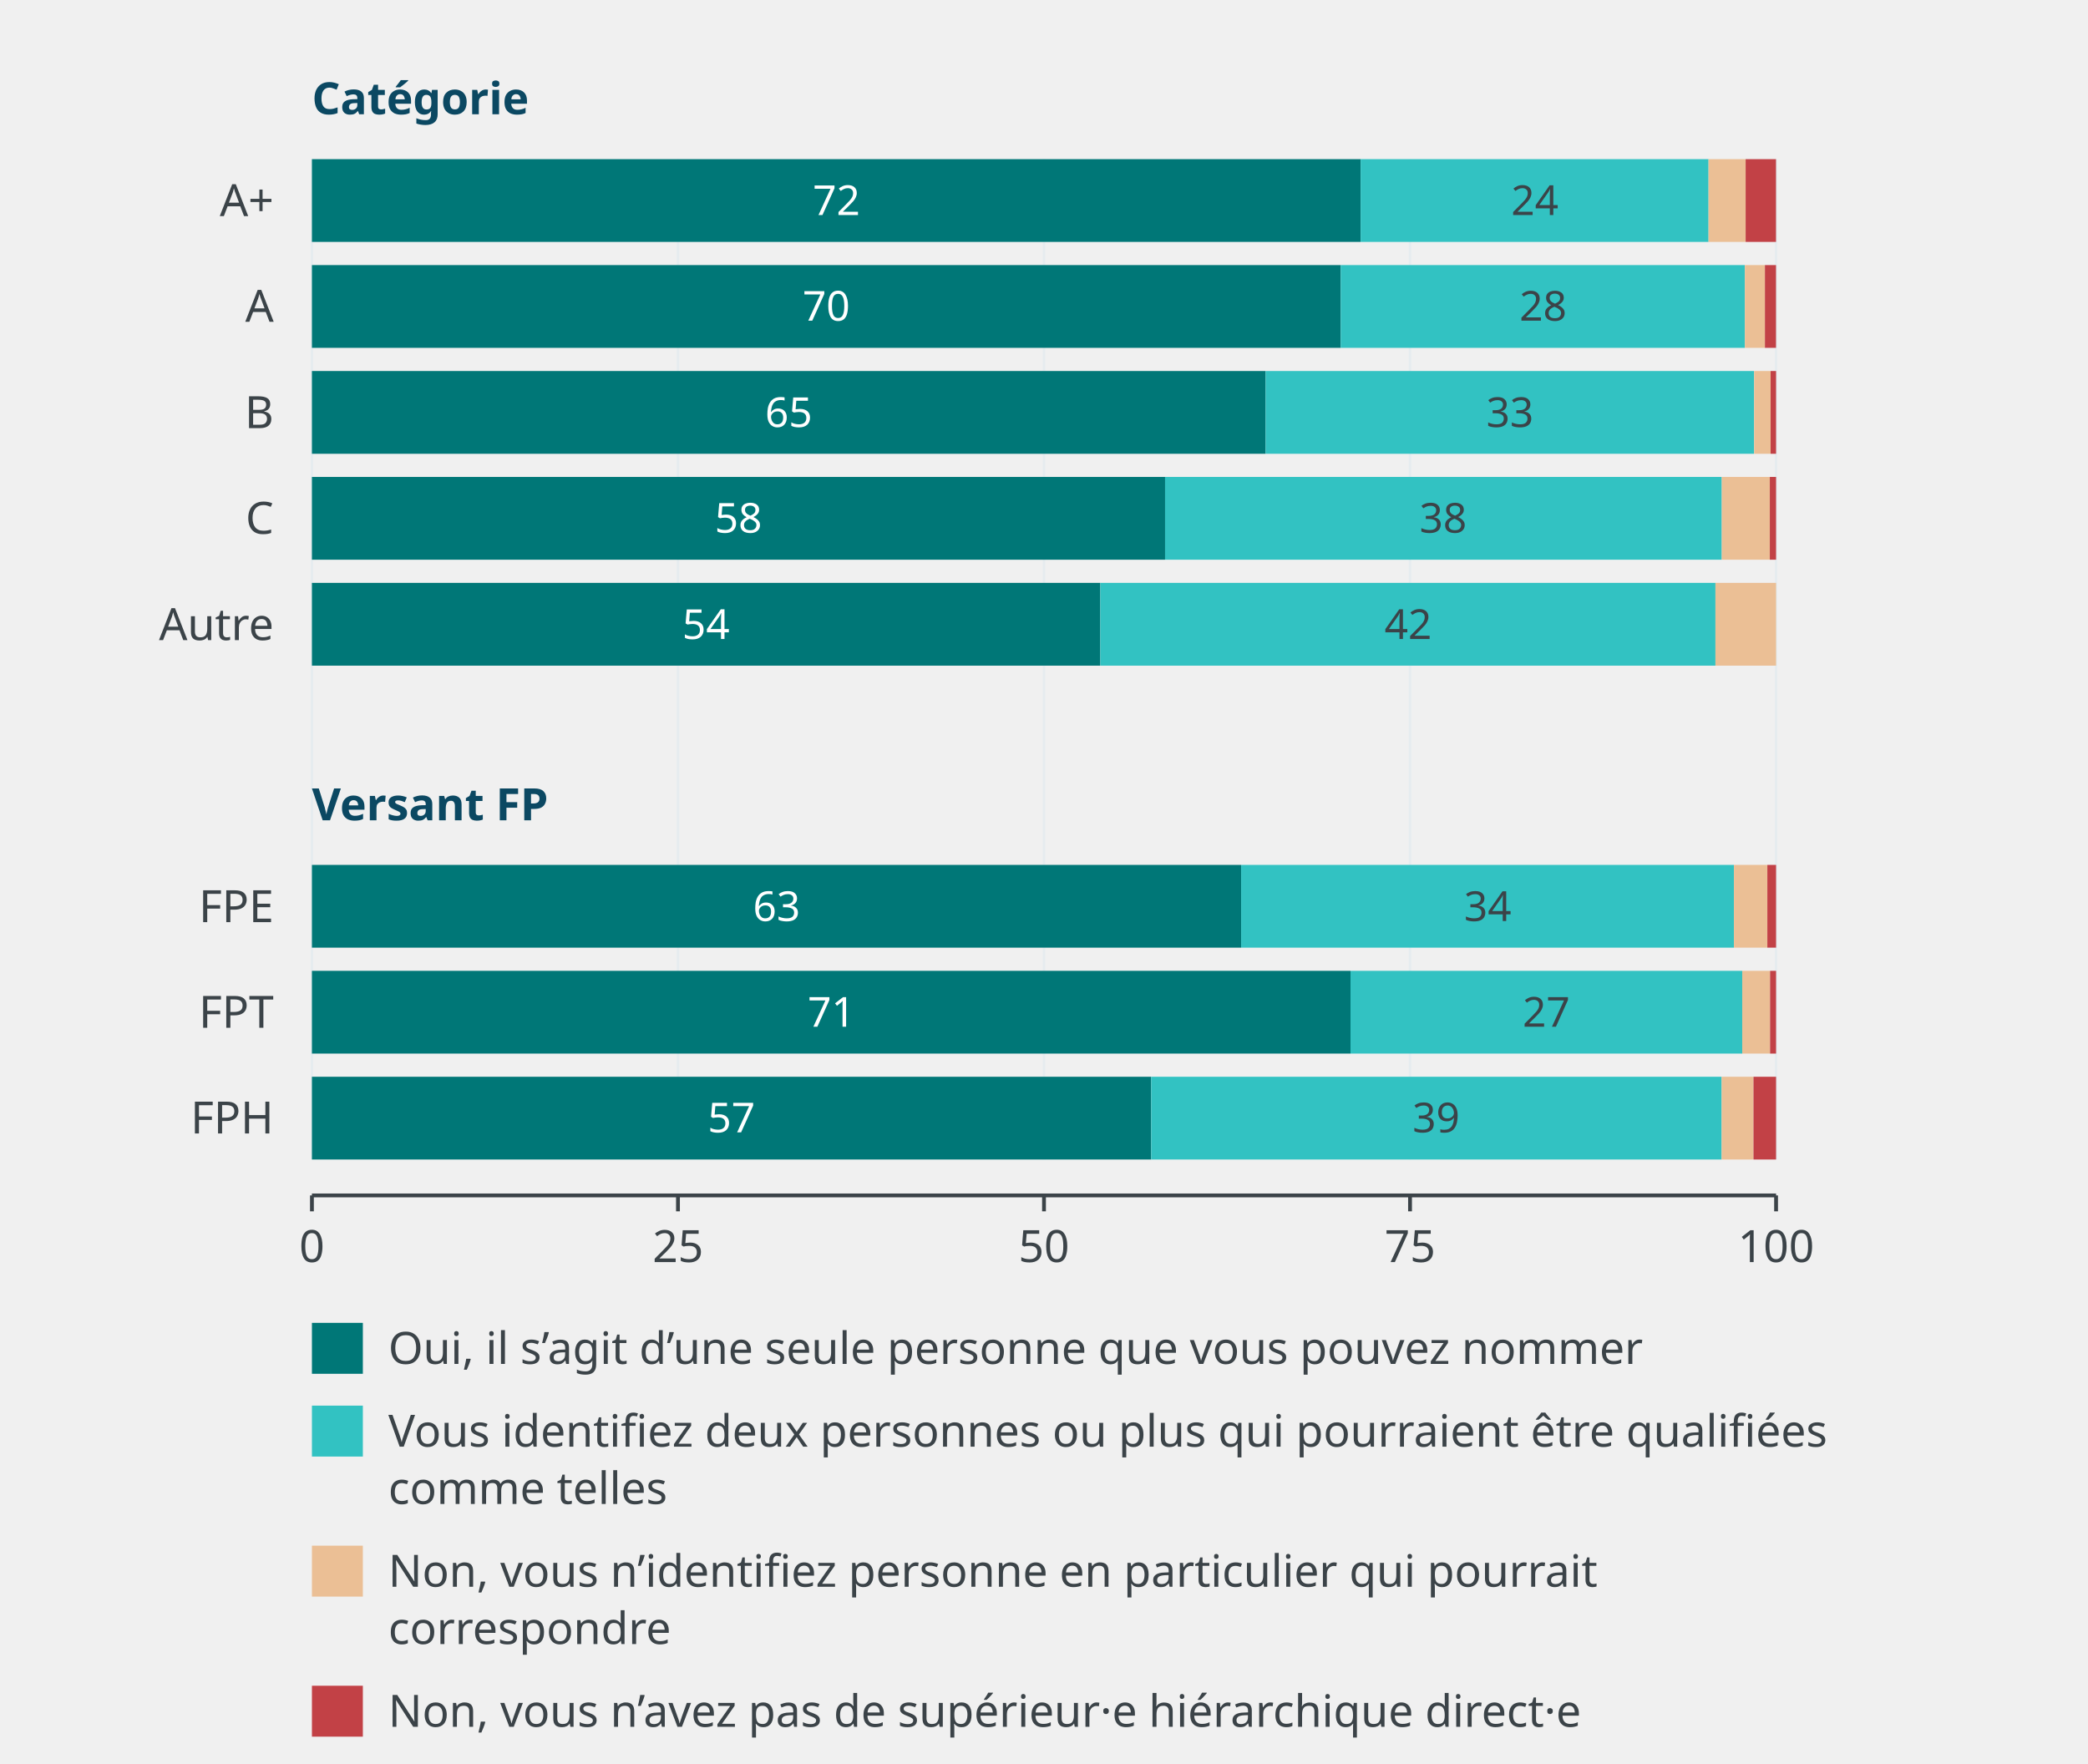
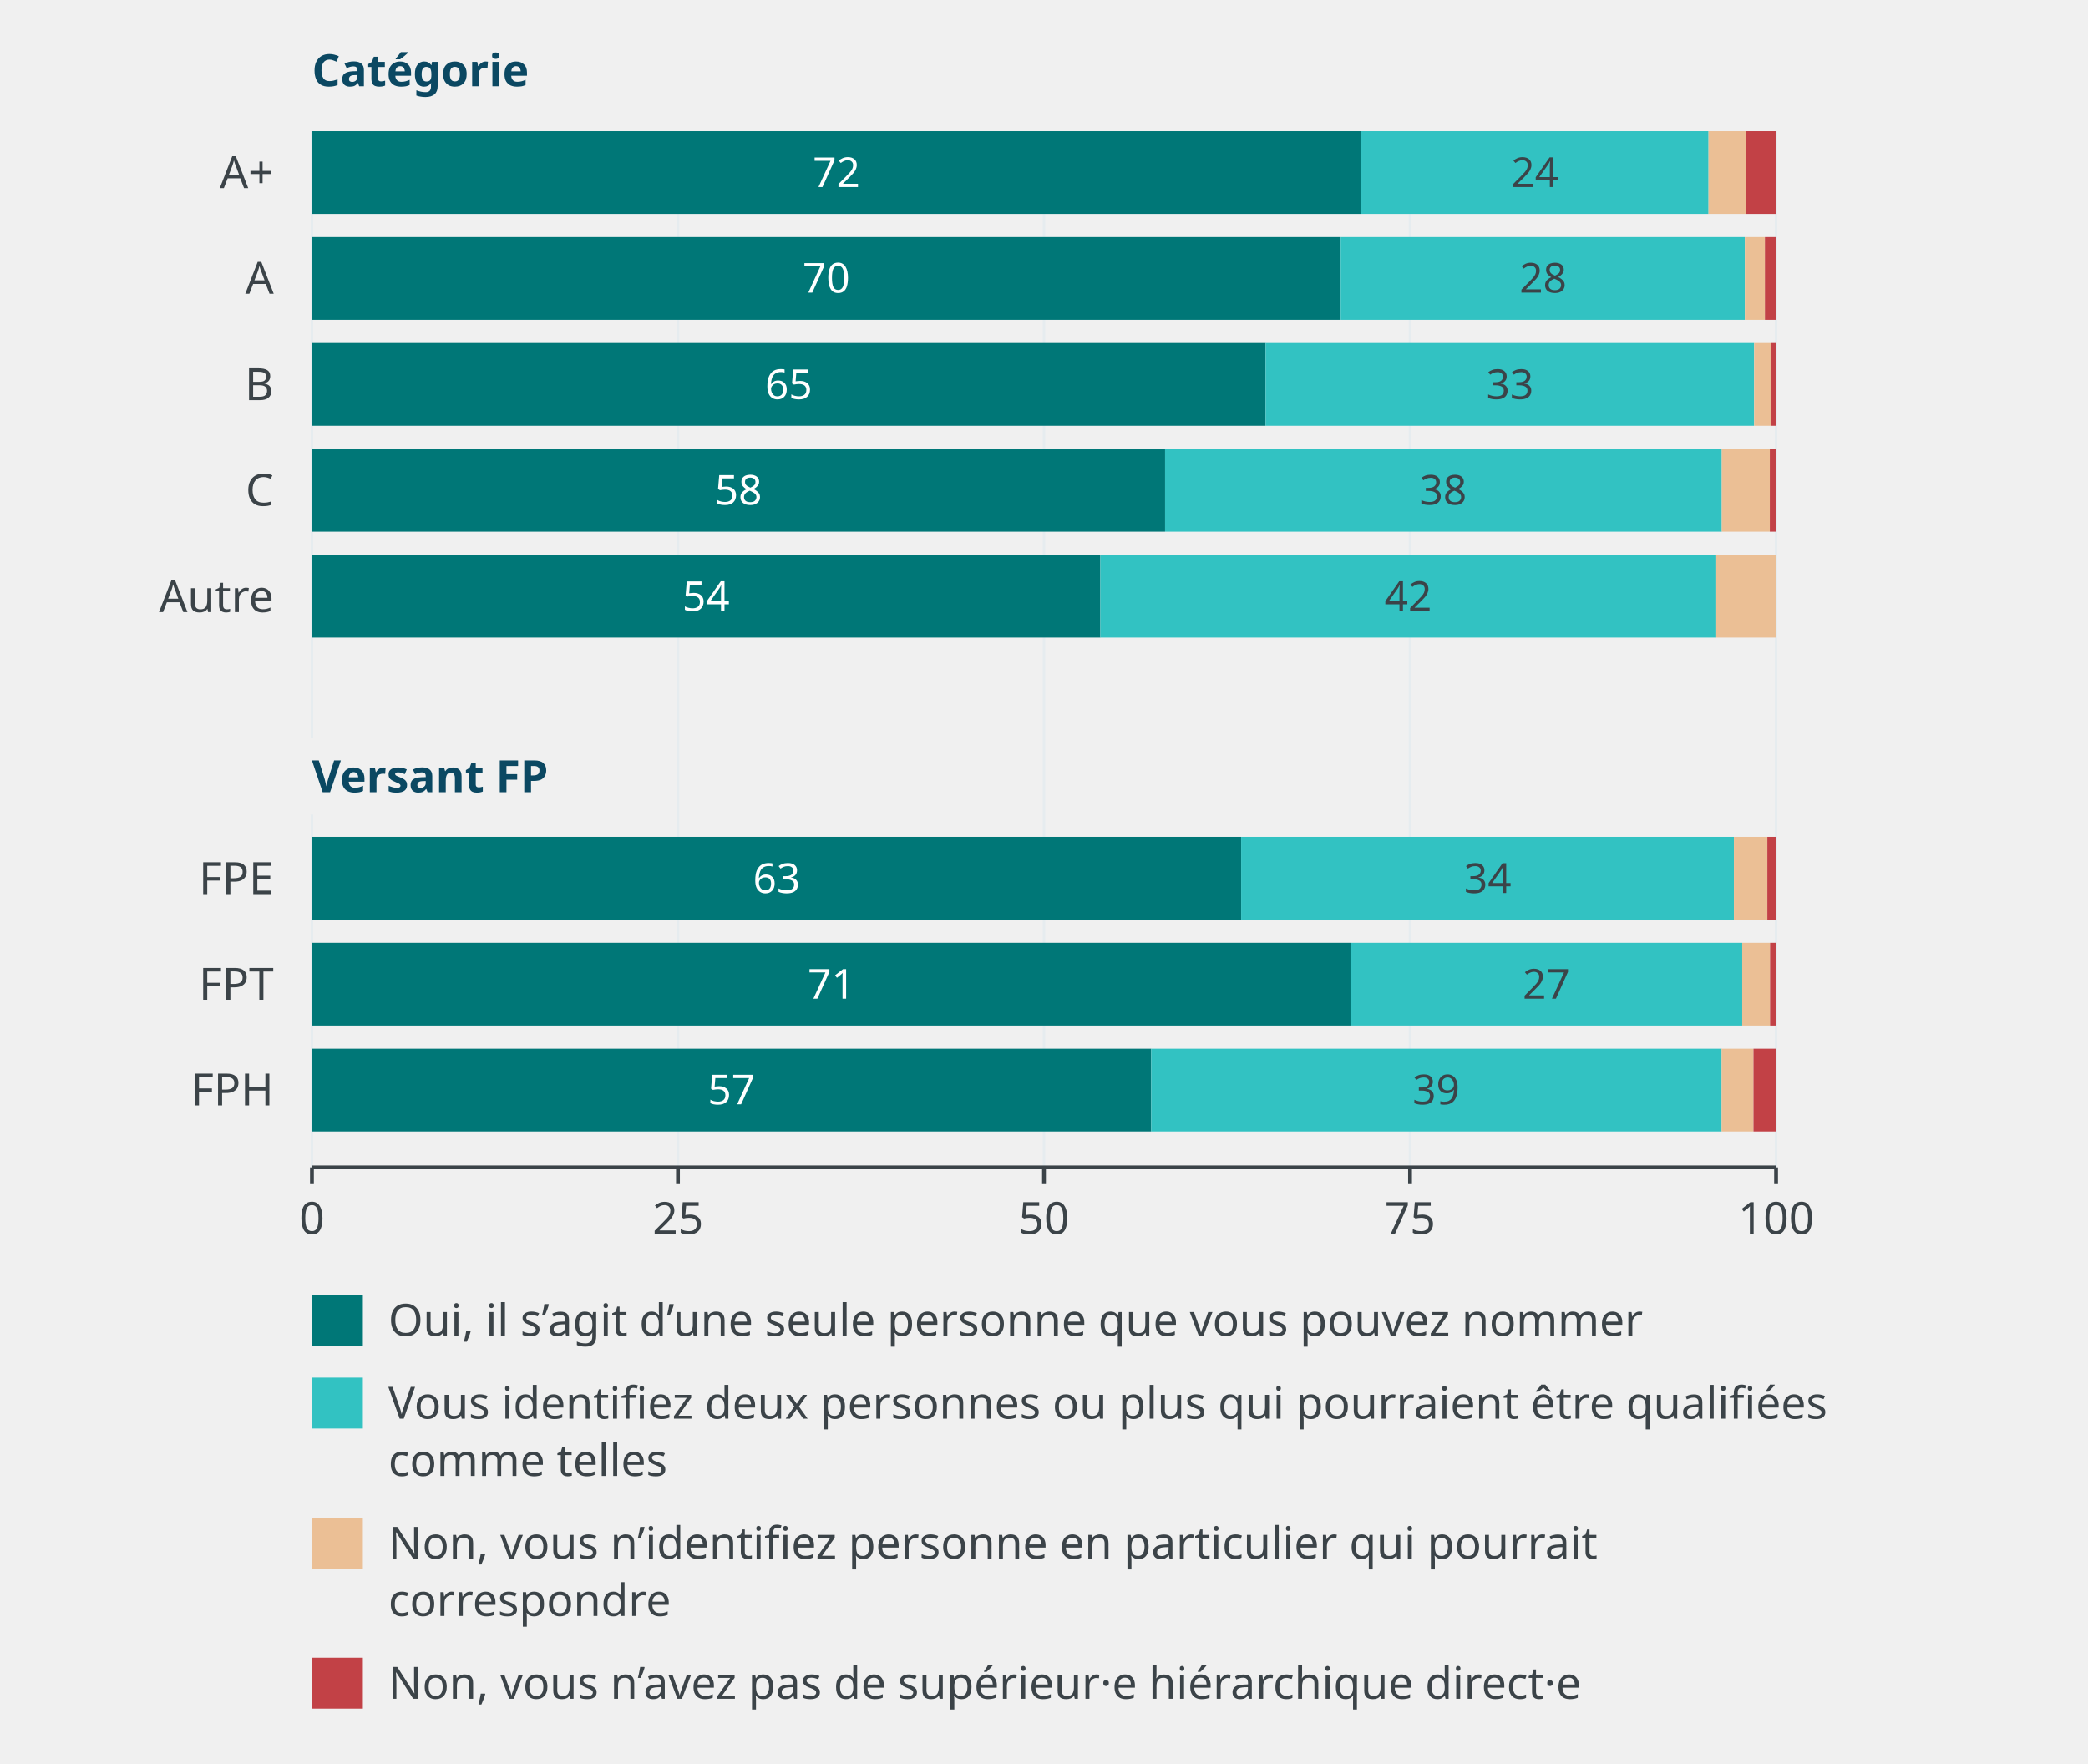
<svg xmlns="http://www.w3.org/2000/svg" width="328pt" height="277pt" viewBox="0 0 328 277" data-axe-x="49.0" data-fin-x="279.0">
-   <line x1="49" x2="49" y1="25.00" y2="182.14" stroke="#E6ECEF" stroke-width="0.4" />
-   <line x1="106.5" x2="106.5" y1="25.00" y2="182.14" stroke="#E6ECEF" stroke-width="0.4" />
-   <line x1="164" x2="164" y1="25.00" y2="182.14" stroke="#E6ECEF" stroke-width="0.4" />
-   <line x1="221.5" x2="221.5" y1="25.00" y2="182.14" stroke="#E6ECEF" stroke-width="0.4" />
-   <line x1="279" x2="279" y1="25.00" y2="182.14" stroke="#E6ECEF" stroke-width="0.4" />
-   <text x="49.0" y="15.5" dy="0.35em" text-anchor="start" font-family="Poppins-Bold, Poppins" font-weight="700" font-size="7" fill="#0B4862">Catégorie</text>
-   <rect x="49.00" y="25.00" width="164.74" height="13" fill="#007777" />
-   <text x="131.4" y="31.5" dy="0.35em" text-anchor="middle" font-family="Poppins-Regular, Poppins" font-size="6.5" fill="#FFFFFF">72</text>
-   <rect x="213.74" y="25.00" width="54.65" height="13" fill="#32C2C2" />
-   <text x="241.1" y="31.5" dy="0.35em" text-anchor="middle" font-family="Poppins-Regular, Poppins" font-size="6.5" fill="#3B4348">24</text>
-   <rect x="268.39" y="25.00" width="5.84" height="13" fill="#EBBF95" />
-   <rect x="274.22" y="25.00" width="4.77" height="13" fill="#C24146" />
-   <text x="43.0" y="31.5" dy="0.35em" text-anchor="end" font-family="Poppins-Regular, Poppins" font-size="7" fill="#3B4348">A+</text>
-   <rect x="49.00" y="41.64" width="161.61" height="13" fill="#007777" />
-   <text x="129.8" y="48.1" dy="0.35em" text-anchor="middle" font-family="Poppins-Regular, Poppins" font-size="6.5" fill="#FFFFFF">70</text>
-   <rect x="210.61" y="41.64" width="63.48" height="13" fill="#32C2C2" />
-   <text x="242.4" y="48.1" dy="0.35em" text-anchor="middle" font-family="Poppins-Regular, Poppins" font-size="6.5" fill="#3B4348">28</text>
-   <rect x="274.10" y="41.64" width="3.16" height="13" fill="#EBBF95" />
-   <rect x="277.25" y="41.64" width="1.74" height="13" fill="#C24146" />
-   <text x="43.0" y="48.1" dy="0.35em" text-anchor="end" font-family="Poppins-Regular, Poppins" font-size="7" fill="#3B4348">A</text>
-   <rect x="49.00" y="58.28" width="149.81" height="13" fill="#007777" />
-   <text x="123.9" y="64.8" dy="0.35em" text-anchor="middle" font-family="Poppins-Regular, Poppins" font-size="6.5" fill="#FFFFFF">65</text>
-   <rect x="198.81" y="58.28" width="76.74" height="13" fill="#32C2C2" />
-   <text x="237.2" y="64.8" dy="0.35em" text-anchor="middle" font-family="Poppins-Regular, Poppins" font-size="6.5" fill="#3B4348">33</text>
-   <rect x="275.56" y="58.28" width="2.58" height="13" fill="#EBBF95" />
-   <rect x="278.14" y="58.28" width="0.86" height="13" fill="#C24146" />
-   <text x="43.0" y="64.8" dy="0.35em" text-anchor="end" font-family="Poppins-Regular, Poppins" font-size="7" fill="#3B4348">B</text>
-   <rect x="49.00" y="74.92" width="134.02" height="13" fill="#007777" />
-   <text x="116.0" y="81.4" dy="0.35em" text-anchor="middle" font-family="Poppins-Regular, Poppins" font-size="6.5" fill="#FFFFFF">58</text>
-   <rect x="183.02" y="74.92" width="87.45" height="13" fill="#32C2C2" />
-   <text x="226.7" y="81.4" dy="0.35em" text-anchor="middle" font-family="Poppins-Regular, Poppins" font-size="6.5" fill="#3B4348">38</text>
-   <rect x="270.47" y="74.92" width="7.56" height="13" fill="#EBBF95" />
-   <rect x="278.02" y="74.92" width="0.98" height="13" fill="#C24146" />
-   <text x="43.0" y="81.4" dy="0.35em" text-anchor="end" font-family="Poppins-Regular, Poppins" font-size="7" fill="#3B4348">C</text>
-   <rect x="49.00" y="91.56" width="123.85" height="13" fill="#007777" />
-   <text x="110.9" y="98.1" dy="0.35em" text-anchor="middle" font-family="Poppins-Regular, Poppins" font-size="6.5" fill="#FFFFFF">54</text>
-   <rect x="172.85" y="91.56" width="96.63" height="13" fill="#32C2C2" />
-   <text x="221.2" y="98.1" dy="0.35em" text-anchor="middle" font-family="Poppins-Regular, Poppins" font-size="6.5" fill="#3B4348">42</text>
-   <rect x="269.47" y="91.56" width="9.53" height="13" fill="#EBBF95" />
-   <text x="43.0" y="98.1" dy="0.35em" text-anchor="end" font-family="Poppins-Regular, Poppins" font-size="7" fill="#3B4348">Autre</text>
-   <text x="49.0" y="126.4" dy="0.35em" text-anchor="start" font-family="Poppins-Bold, Poppins" font-weight="700" font-size="7" fill="#0B4862">Versant FP</text>
-   <rect x="49.00" y="135.86" width="145.97" height="13" fill="#007777" />
-   <text x="122.0" y="142.4" dy="0.35em" text-anchor="middle" font-family="Poppins-Regular, Poppins" font-size="6.5" fill="#FFFFFF">63</text>
-   <rect x="194.97" y="135.86" width="77.41" height="13" fill="#32C2C2" />
-   <text x="233.7" y="142.4" dy="0.35em" text-anchor="middle" font-family="Poppins-Regular, Poppins" font-size="6.5" fill="#3B4348">34</text>
-   <rect x="272.38" y="135.86" width="5.26" height="13" fill="#EBBF95" />
-   <rect x="277.63" y="135.86" width="1.37" height="13" fill="#C24146" />
-   <text x="43.0" y="142.4" dy="0.35em" text-anchor="end" font-family="Poppins-Regular, Poppins" font-size="7" fill="#3B4348">FPE</text>
-   <rect x="49.00" y="152.50" width="163.15" height="13" fill="#007777" />
-   <text x="130.6" y="159.0" dy="0.35em" text-anchor="middle" font-family="Poppins-Regular, Poppins" font-size="6.5" fill="#FFFFFF">71</text>
-   <rect x="212.15" y="152.50" width="61.54" height="13" fill="#32C2C2" />
-   <text x="242.9" y="159.0" dy="0.35em" text-anchor="middle" font-family="Poppins-Regular, Poppins" font-size="6.5" fill="#3B4348">27</text>
-   <rect x="273.68" y="152.50" width="4.38" height="13" fill="#EBBF95" />
-   <rect x="278.06" y="152.50" width="0.94" height="13" fill="#C24146" />
-   <text x="43.0" y="159.0" dy="0.35em" text-anchor="end" font-family="Poppins-Regular, Poppins" font-size="7" fill="#3B4348">FPT</text>
-   <rect x="49.00" y="169.14" width="131.84" height="13" fill="#007777" />
-   <text x="114.9" y="175.6" dy="0.35em" text-anchor="middle" font-family="Poppins-Regular, Poppins" font-size="6.5" fill="#FFFFFF">57</text>
-   <rect x="180.84" y="169.14" width="89.61" height="13" fill="#32C2C2" />
-   <text x="225.6" y="175.6" dy="0.35em" text-anchor="middle" font-family="Poppins-Regular, Poppins" font-size="6.5" fill="#3B4348">39</text>
-   <rect x="270.45" y="169.14" width="4.99" height="13" fill="#EBBF95" />
-   <rect x="275.45" y="169.14" width="3.55" height="13" fill="#C24146" />
-   <text x="43.0" y="175.6" dy="0.35em" text-anchor="end" font-family="Poppins-Regular, Poppins" font-size="7" fill="#3B4348">FPH</text>
-   <line x1="49" x2="279" y1="187.78" y2="187.78" stroke="#3B4348" stroke-width="0.6" />
-   <line x1="49" x2="49" y1="187.78" y2="190.28" stroke="#3B4348" stroke-width="0.6" />
-   <text x="49.0" y="195.8" dy="0.35em" text-anchor="middle" font-family="Poppins-Regular, Poppins" font-size="7" fill="#3B4348">0</text>
-   <line x1="106.5" x2="106.5" y1="187.78" y2="190.28" stroke="#3B4348" stroke-width="0.6" />
-   <text x="106.5" y="195.8" dy="0.35em" text-anchor="middle" font-family="Poppins-Regular, Poppins" font-size="7" fill="#3B4348">25</text>
-   <line x1="164" x2="164" y1="187.78" y2="190.28" stroke="#3B4348" stroke-width="0.6" />
-   <text x="164.0" y="195.8" dy="0.35em" text-anchor="middle" font-family="Poppins-Regular, Poppins" font-size="7" fill="#3B4348">50</text>
-   <line x1="221.5" x2="221.5" y1="187.78" y2="190.28" stroke="#3B4348" stroke-width="0.6" />
-   <text x="221.5" y="195.8" dy="0.35em" text-anchor="middle" font-family="Poppins-Regular, Poppins" font-size="7" fill="#3B4348">75</text>
-   <line x1="279" x2="279" y1="187.78" y2="190.28" stroke="#3B4348" stroke-width="0.6" />
-   <text x="279.0" y="195.8" dy="0.35em" text-anchor="middle" font-family="Poppins-Regular, Poppins" font-size="7" fill="#3B4348">100</text>
-   <rect x="49.0" y="207.8" width="8" height="8" fill="#007777" />
-   <text x="61.0" y="211.8" dy="0.35em" text-anchor="start" font-family="Poppins-Regular, Poppins" font-size="7" fill="#3B4348">Oui, il s’agit d’une seule personne que vous pouvez nommer</text>
-   <rect x="49.0" y="220.8" width="8" height="8" fill="#32C2C2" />
-   <text x="61.0" y="224.8" dy="0.35em" text-anchor="start" font-family="Poppins-Regular, Poppins" font-size="7" fill="#3B4348">Vous identifiez deux personnes ou plus qui pourraient être qualifiées</text>
-   <text x="61.0" y="233.8" dy="0.35em" text-anchor="start" font-family="Poppins-Regular, Poppins" font-size="7" fill="#3B4348">comme telles</text>
-   <rect x="49.0" y="242.8" width="8" height="8" fill="#EBBF95" />
-   <text x="61.0" y="246.8" dy="0.35em" text-anchor="start" font-family="Poppins-Regular, Poppins" font-size="7" fill="#3B4348">Non, vous n’identifiez personne en particulier qui pourrait</text>
-   <text x="61.0" y="255.8" dy="0.35em" text-anchor="start" font-family="Poppins-Regular, Poppins" font-size="7" fill="#3B4348">correspondre</text>
-   <rect x="49.0" y="264.8" width="8" height="8" fill="#C24146" />
-   <text x="61.0" y="268.8" dy="0.35em" text-anchor="start" font-family="Poppins-Regular, Poppins" font-size="7" fill="#3B4348">Non, vous n’avez pas de supérieur·e hiérarchique direct·e</text>
+   <g transform="translate(0,-4.4)">
+     <line x1="49" x2="49" y1="25.00" y2="120.36" stroke="#E6ECEF" stroke-width="0.4" />
+     <line x1="49" x2="49" y1="132.36" y2="187.78" stroke="#E6ECEF" stroke-width="0.4" />
+     <line x1="106.5" x2="106.5" y1="25.00" y2="187.78" stroke="#E6ECEF" stroke-width="0.4" />
+     <line x1="164" x2="164" y1="25.00" y2="187.78" stroke="#E6ECEF" stroke-width="0.4" />
+     <line x1="221.5" x2="221.5" y1="25.00" y2="187.78" stroke="#E6ECEF" stroke-width="0.4" />
+     <line x1="279" x2="279" y1="25.00" y2="187.78" stroke="#E6ECEF" stroke-width="0.4" />
+     <text x="49.0" y="15.5" dy="0.35em" text-anchor="start" font-family="Poppins-Bold, Poppins" font-weight="700" font-size="7" fill="#0B4862">Catégorie</text>
+     <rect x="49.00" y="25.00" width="164.74" height="13" fill="#007777" />
+     <text x="131.4" y="31.5" dy="0.35em" text-anchor="middle" font-family="Poppins-Regular, Poppins" font-size="6.5" fill="#FFFFFF">72</text>
+     <rect x="213.74" y="25.00" width="54.65" height="13" fill="#32C2C2" />
+     <text x="241.1" y="31.5" dy="0.35em" text-anchor="middle" font-family="Poppins-Regular, Poppins" font-size="6.5" fill="#3B4348">24</text>
+     <rect x="268.39" y="25.00" width="5.84" height="13" fill="#EBBF95" />
+     <rect x="274.22" y="25.00" width="4.77" height="13" fill="#C24146" />
+     <text x="43.0" y="31.5" dy="0.35em" text-anchor="end" font-family="Poppins-Regular, Poppins" font-size="7" fill="#3B4348">A+</text>
+     <rect x="49.00" y="41.64" width="161.61" height="13" fill="#007777" />
+     <text x="129.8" y="48.1" dy="0.35em" text-anchor="middle" font-family="Poppins-Regular, Poppins" font-size="6.5" fill="#FFFFFF">70</text>
+     <rect x="210.61" y="41.64" width="63.48" height="13" fill="#32C2C2" />
+     <text x="242.4" y="48.1" dy="0.35em" text-anchor="middle" font-family="Poppins-Regular, Poppins" font-size="6.5" fill="#3B4348">28</text>
+     <rect x="274.10" y="41.64" width="3.16" height="13" fill="#EBBF95" />
+     <rect x="277.25" y="41.64" width="1.74" height="13" fill="#C24146" />
+     <text x="43.0" y="48.1" dy="0.35em" text-anchor="end" font-family="Poppins-Regular, Poppins" font-size="7" fill="#3B4348">A</text>
+     <rect x="49.00" y="58.28" width="149.81" height="13" fill="#007777" />
+     <text x="123.9" y="64.8" dy="0.35em" text-anchor="middle" font-family="Poppins-Regular, Poppins" font-size="6.5" fill="#FFFFFF">65</text>
+     <rect x="198.81" y="58.28" width="76.74" height="13" fill="#32C2C2" />
+     <text x="237.2" y="64.8" dy="0.35em" text-anchor="middle" font-family="Poppins-Regular, Poppins" font-size="6.5" fill="#3B4348">33</text>
+     <rect x="275.56" y="58.28" width="2.58" height="13" fill="#EBBF95" />
+     <rect x="278.14" y="58.28" width="0.86" height="13" fill="#C24146" />
+     <text x="43.0" y="64.8" dy="0.35em" text-anchor="end" font-family="Poppins-Regular, Poppins" font-size="7" fill="#3B4348">B</text>
+     <rect x="49.00" y="74.92" width="134.02" height="13" fill="#007777" />
+     <text x="116.0" y="81.4" dy="0.35em" text-anchor="middle" font-family="Poppins-Regular, Poppins" font-size="6.5" fill="#FFFFFF">58</text>
+     <rect x="183.02" y="74.92" width="87.45" height="13" fill="#32C2C2" />
+     <text x="226.7" y="81.4" dy="0.35em" text-anchor="middle" font-family="Poppins-Regular, Poppins" font-size="6.5" fill="#3B4348">38</text>
+     <rect x="270.47" y="74.92" width="7.56" height="13" fill="#EBBF95" />
+     <rect x="278.02" y="74.92" width="0.98" height="13" fill="#C24146" />
+     <text x="43.0" y="81.4" dy="0.35em" text-anchor="end" font-family="Poppins-Regular, Poppins" font-size="7" fill="#3B4348">C</text>
+     <rect x="49.00" y="91.56" width="123.85" height="13" fill="#007777" />
+     <text x="110.9" y="98.1" dy="0.35em" text-anchor="middle" font-family="Poppins-Regular, Poppins" font-size="6.5" fill="#FFFFFF">54</text>
+     <rect x="172.85" y="91.56" width="96.63" height="13" fill="#32C2C2" />
+     <text x="221.2" y="98.1" dy="0.35em" text-anchor="middle" font-family="Poppins-Regular, Poppins" font-size="6.5" fill="#3B4348">42</text>
+     <rect x="269.47" y="91.56" width="9.53" height="13" fill="#EBBF95" />
+     <text x="43.0" y="98.1" dy="0.35em" text-anchor="end" font-family="Poppins-Regular, Poppins" font-size="7" fill="#3B4348">Autre</text>
+     <text x="49.0" y="126.4" dy="0.35em" text-anchor="start" font-family="Poppins-Bold, Poppins" font-weight="700" font-size="7" fill="#0B4862">Versant FP</text>
+     <rect x="49.00" y="135.86" width="145.97" height="13" fill="#007777" />
+     <text x="122.0" y="142.4" dy="0.35em" text-anchor="middle" font-family="Poppins-Regular, Poppins" font-size="6.5" fill="#FFFFFF">63</text>
+     <rect x="194.97" y="135.86" width="77.41" height="13" fill="#32C2C2" />
+     <text x="233.7" y="142.4" dy="0.35em" text-anchor="middle" font-family="Poppins-Regular, Poppins" font-size="6.5" fill="#3B4348">34</text>
+     <rect x="272.38" y="135.86" width="5.26" height="13" fill="#EBBF95" />
+     <rect x="277.63" y="135.86" width="1.37" height="13" fill="#C24146" />
+     <text x="43.0" y="142.4" dy="0.35em" text-anchor="end" font-family="Poppins-Regular, Poppins" font-size="7" fill="#3B4348">FPE</text>
+     <rect x="49.00" y="152.50" width="163.15" height="13" fill="#007777" />
+     <text x="130.6" y="159.0" dy="0.35em" text-anchor="middle" font-family="Poppins-Regular, Poppins" font-size="6.5" fill="#FFFFFF">71</text>
+     <rect x="212.15" y="152.50" width="61.54" height="13" fill="#32C2C2" />
+     <text x="242.9" y="159.0" dy="0.35em" text-anchor="middle" font-family="Poppins-Regular, Poppins" font-size="6.5" fill="#3B4348">27</text>
+     <rect x="273.68" y="152.50" width="4.38" height="13" fill="#EBBF95" />
+     <rect x="278.06" y="152.50" width="0.94" height="13" fill="#C24146" />
+     <text x="43.0" y="159.0" dy="0.35em" text-anchor="end" font-family="Poppins-Regular, Poppins" font-size="7" fill="#3B4348">FPT</text>
+     <rect x="49.00" y="169.14" width="131.84" height="13" fill="#007777" />
+     <text x="114.9" y="175.6" dy="0.35em" text-anchor="middle" font-family="Poppins-Regular, Poppins" font-size="6.5" fill="#FFFFFF">57</text>
+     <rect x="180.84" y="169.14" width="89.61" height="13" fill="#32C2C2" />
+     <text x="225.6" y="175.6" dy="0.35em" text-anchor="middle" font-family="Poppins-Regular, Poppins" font-size="6.5" fill="#3B4348">39</text>
+     <rect x="270.45" y="169.14" width="4.99" height="13" fill="#EBBF95" />
+     <rect x="275.45" y="169.14" width="3.55" height="13" fill="#C24146" />
+     <text x="43.0" y="175.6" dy="0.35em" text-anchor="end" font-family="Poppins-Regular, Poppins" font-size="7" fill="#3B4348">FPH</text>
+     <line x1="49" x2="279" y1="187.78" y2="187.78" stroke="#3B4348" stroke-width="0.6" />
+     <line x1="49" x2="49" y1="187.78" y2="190.28" stroke="#3B4348" stroke-width="0.6" />
+     <text x="49.0" y="195.8" dy="0.35em" text-anchor="middle" font-family="Poppins-Regular, Poppins" font-size="7" fill="#3B4348">0</text>
+     <line x1="106.5" x2="106.5" y1="187.78" y2="190.28" stroke="#3B4348" stroke-width="0.6" />
+     <text x="106.5" y="195.8" dy="0.35em" text-anchor="middle" font-family="Poppins-Regular, Poppins" font-size="7" fill="#3B4348">25</text>
+     <line x1="164" x2="164" y1="187.78" y2="190.28" stroke="#3B4348" stroke-width="0.6" />
+     <text x="164.0" y="195.8" dy="0.35em" text-anchor="middle" font-family="Poppins-Regular, Poppins" font-size="7" fill="#3B4348">50</text>
+     <line x1="221.5" x2="221.5" y1="187.78" y2="190.28" stroke="#3B4348" stroke-width="0.6" />
+     <text x="221.5" y="195.8" dy="0.35em" text-anchor="middle" font-family="Poppins-Regular, Poppins" font-size="7" fill="#3B4348">75</text>
+     <line x1="279" x2="279" y1="187.78" y2="190.28" stroke="#3B4348" stroke-width="0.6" />
+     <text x="279.0" y="195.8" dy="0.35em" text-anchor="middle" font-family="Poppins-Regular, Poppins" font-size="7" fill="#3B4348">100</text>
+     <rect x="49.0" y="207.8" width="8" height="8" fill="#007777" />
+     <text x="61.0" y="211.8" dy="0.35em" text-anchor="start" font-family="Poppins-Regular, Poppins" font-size="7" fill="#3B4348">Oui, il s’agit d’une seule personne que vous pouvez nommer</text>
+     <rect x="49.0" y="220.8" width="8" height="8" fill="#32C2C2" />
+     <text x="61.0" y="224.8" dy="0.35em" text-anchor="start" font-family="Poppins-Regular, Poppins" font-size="7" fill="#3B4348">Vous identifiez deux personnes ou plus qui pourraient être qualifiées</text>
+     <text x="61.0" y="233.8" dy="0.35em" text-anchor="start" font-family="Poppins-Regular, Poppins" font-size="7" fill="#3B4348">comme telles</text>
+     <rect x="49.0" y="242.8" width="8" height="8" fill="#EBBF95" />
+     <text x="61.0" y="246.8" dy="0.35em" text-anchor="start" font-family="Poppins-Regular, Poppins" font-size="7" fill="#3B4348">Non, vous n’identifiez personne en particulier qui pourrait</text>
+     <text x="61.0" y="255.8" dy="0.35em" text-anchor="start" font-family="Poppins-Regular, Poppins" font-size="7" fill="#3B4348">correspondre</text>
+     <rect x="49.0" y="264.8" width="8" height="8" fill="#C24146" />
+     <text x="61.0" y="268.8" dy="0.35em" text-anchor="start" font-family="Poppins-Regular, Poppins" font-size="7" fill="#3B4348">Non, vous n’avez pas de supérieur·e hiérarchique direct·e</text>
+   </g>
</svg>
